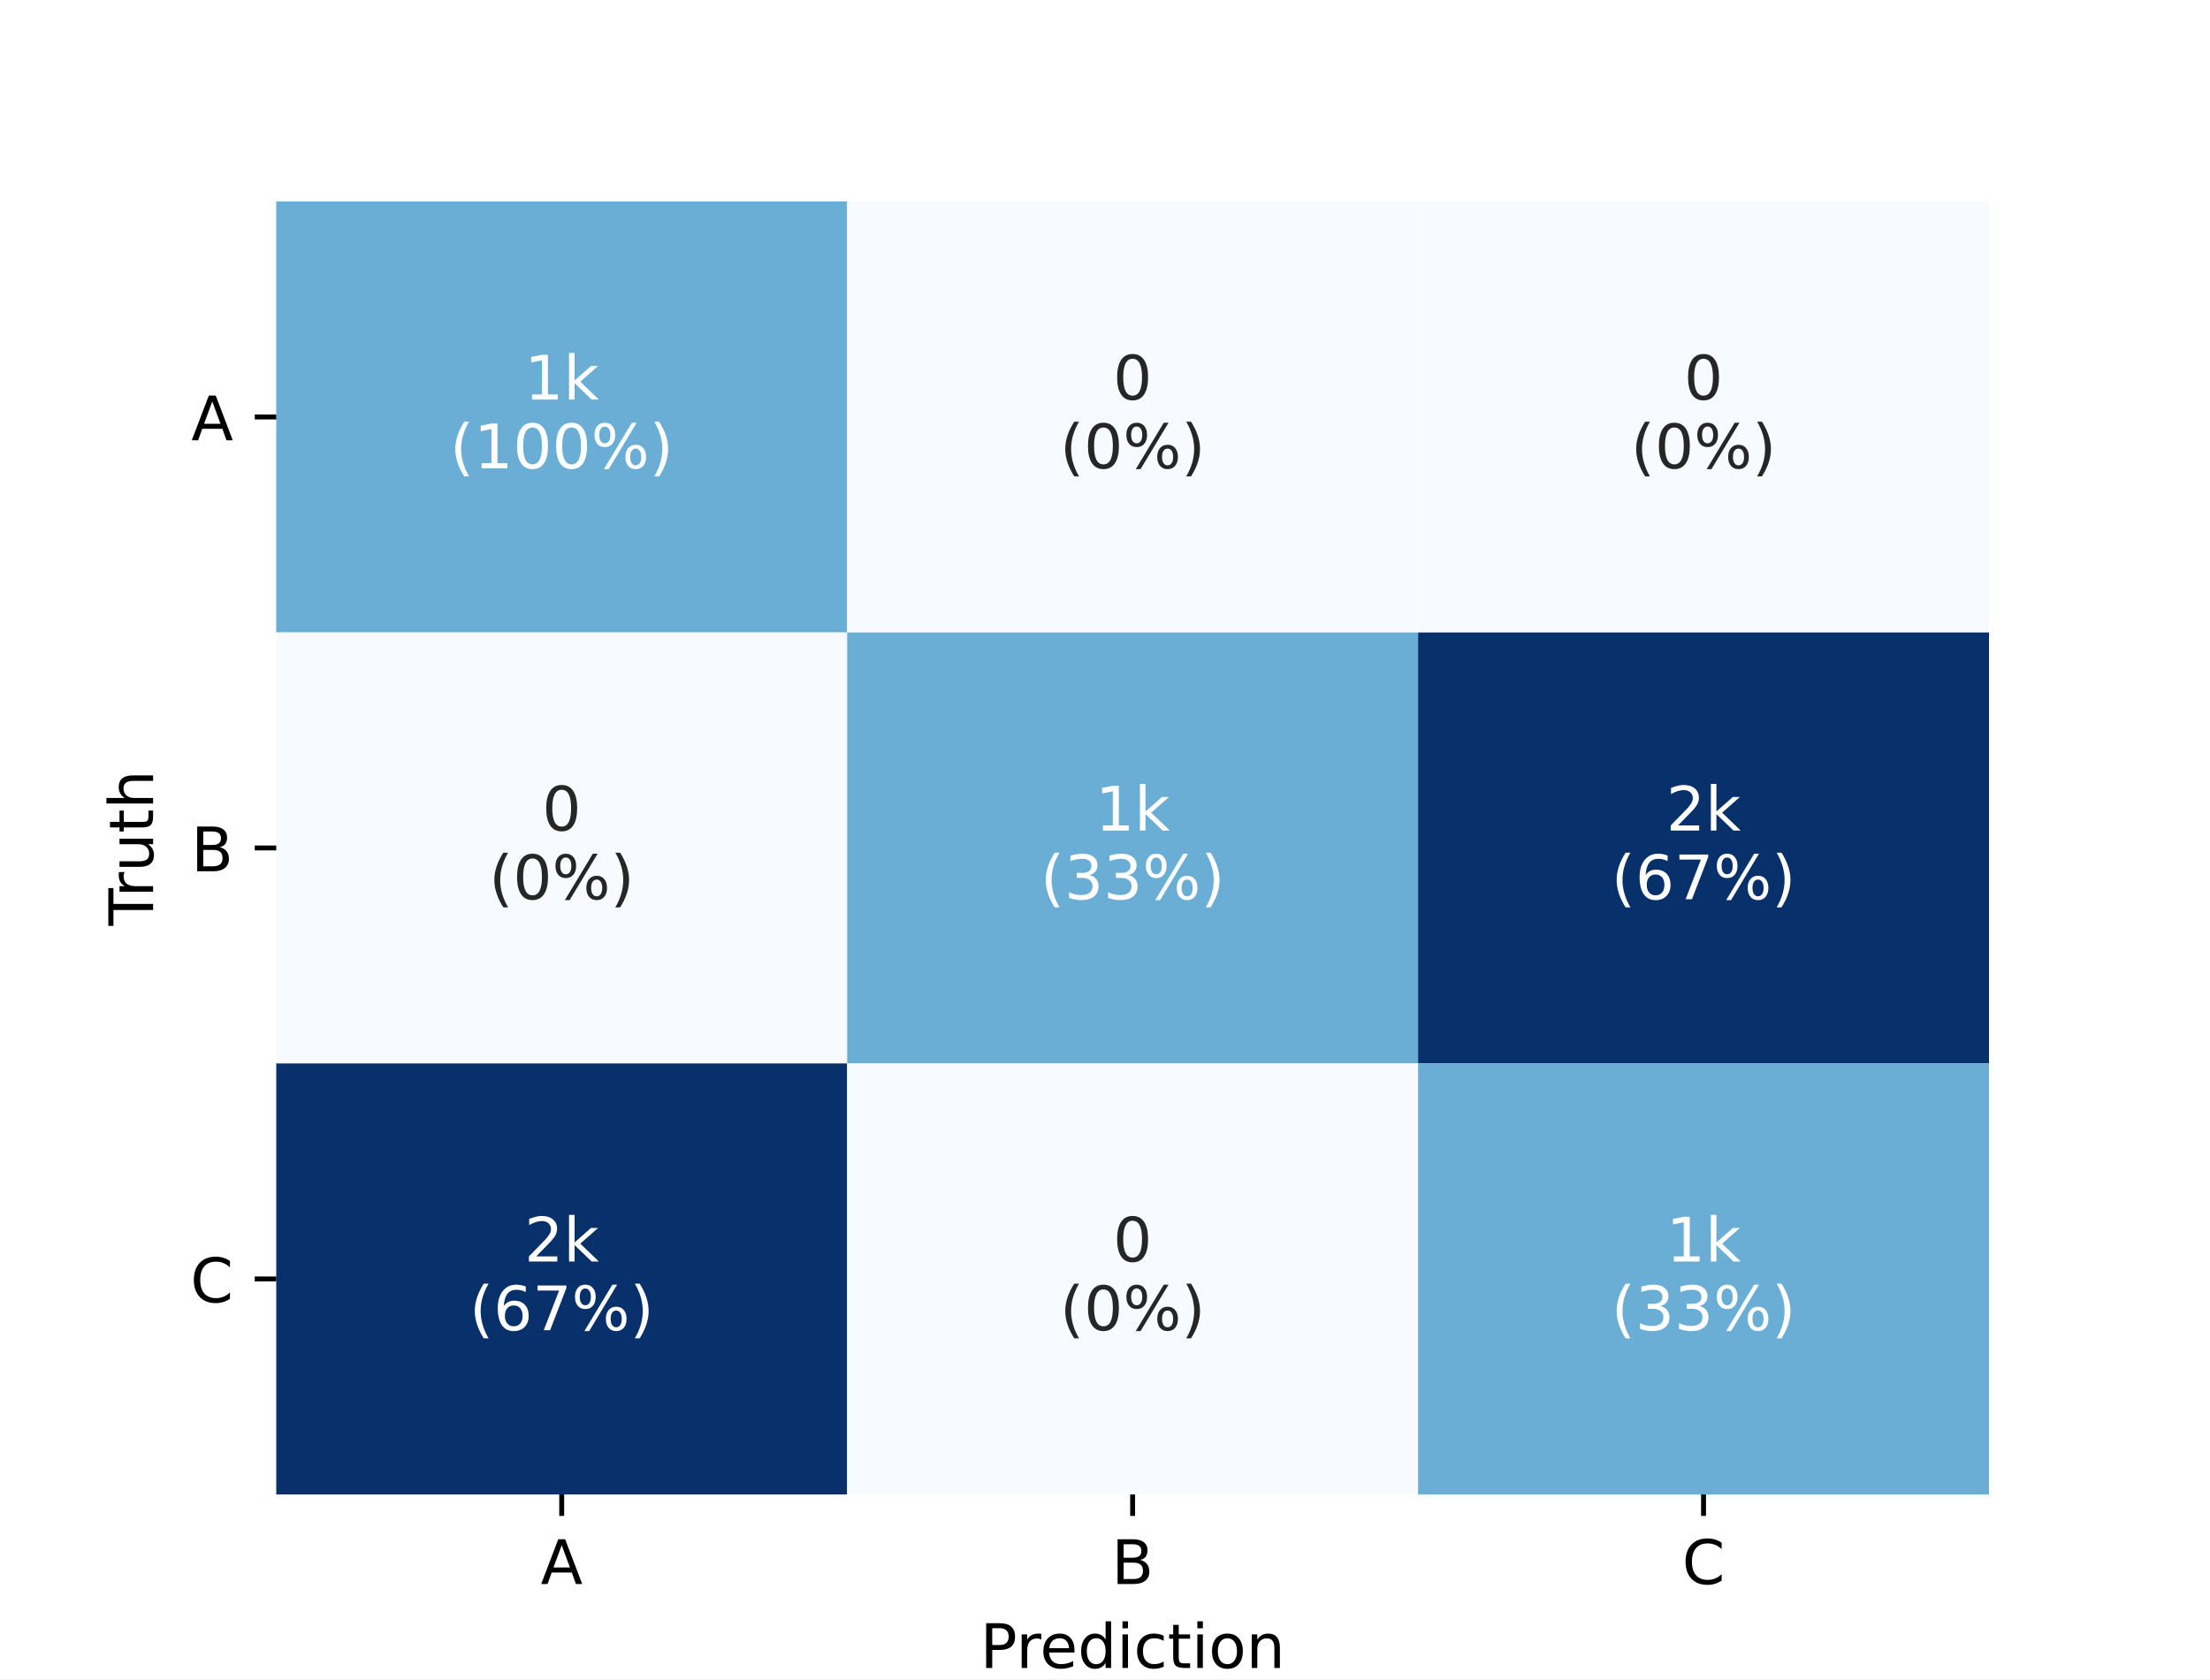
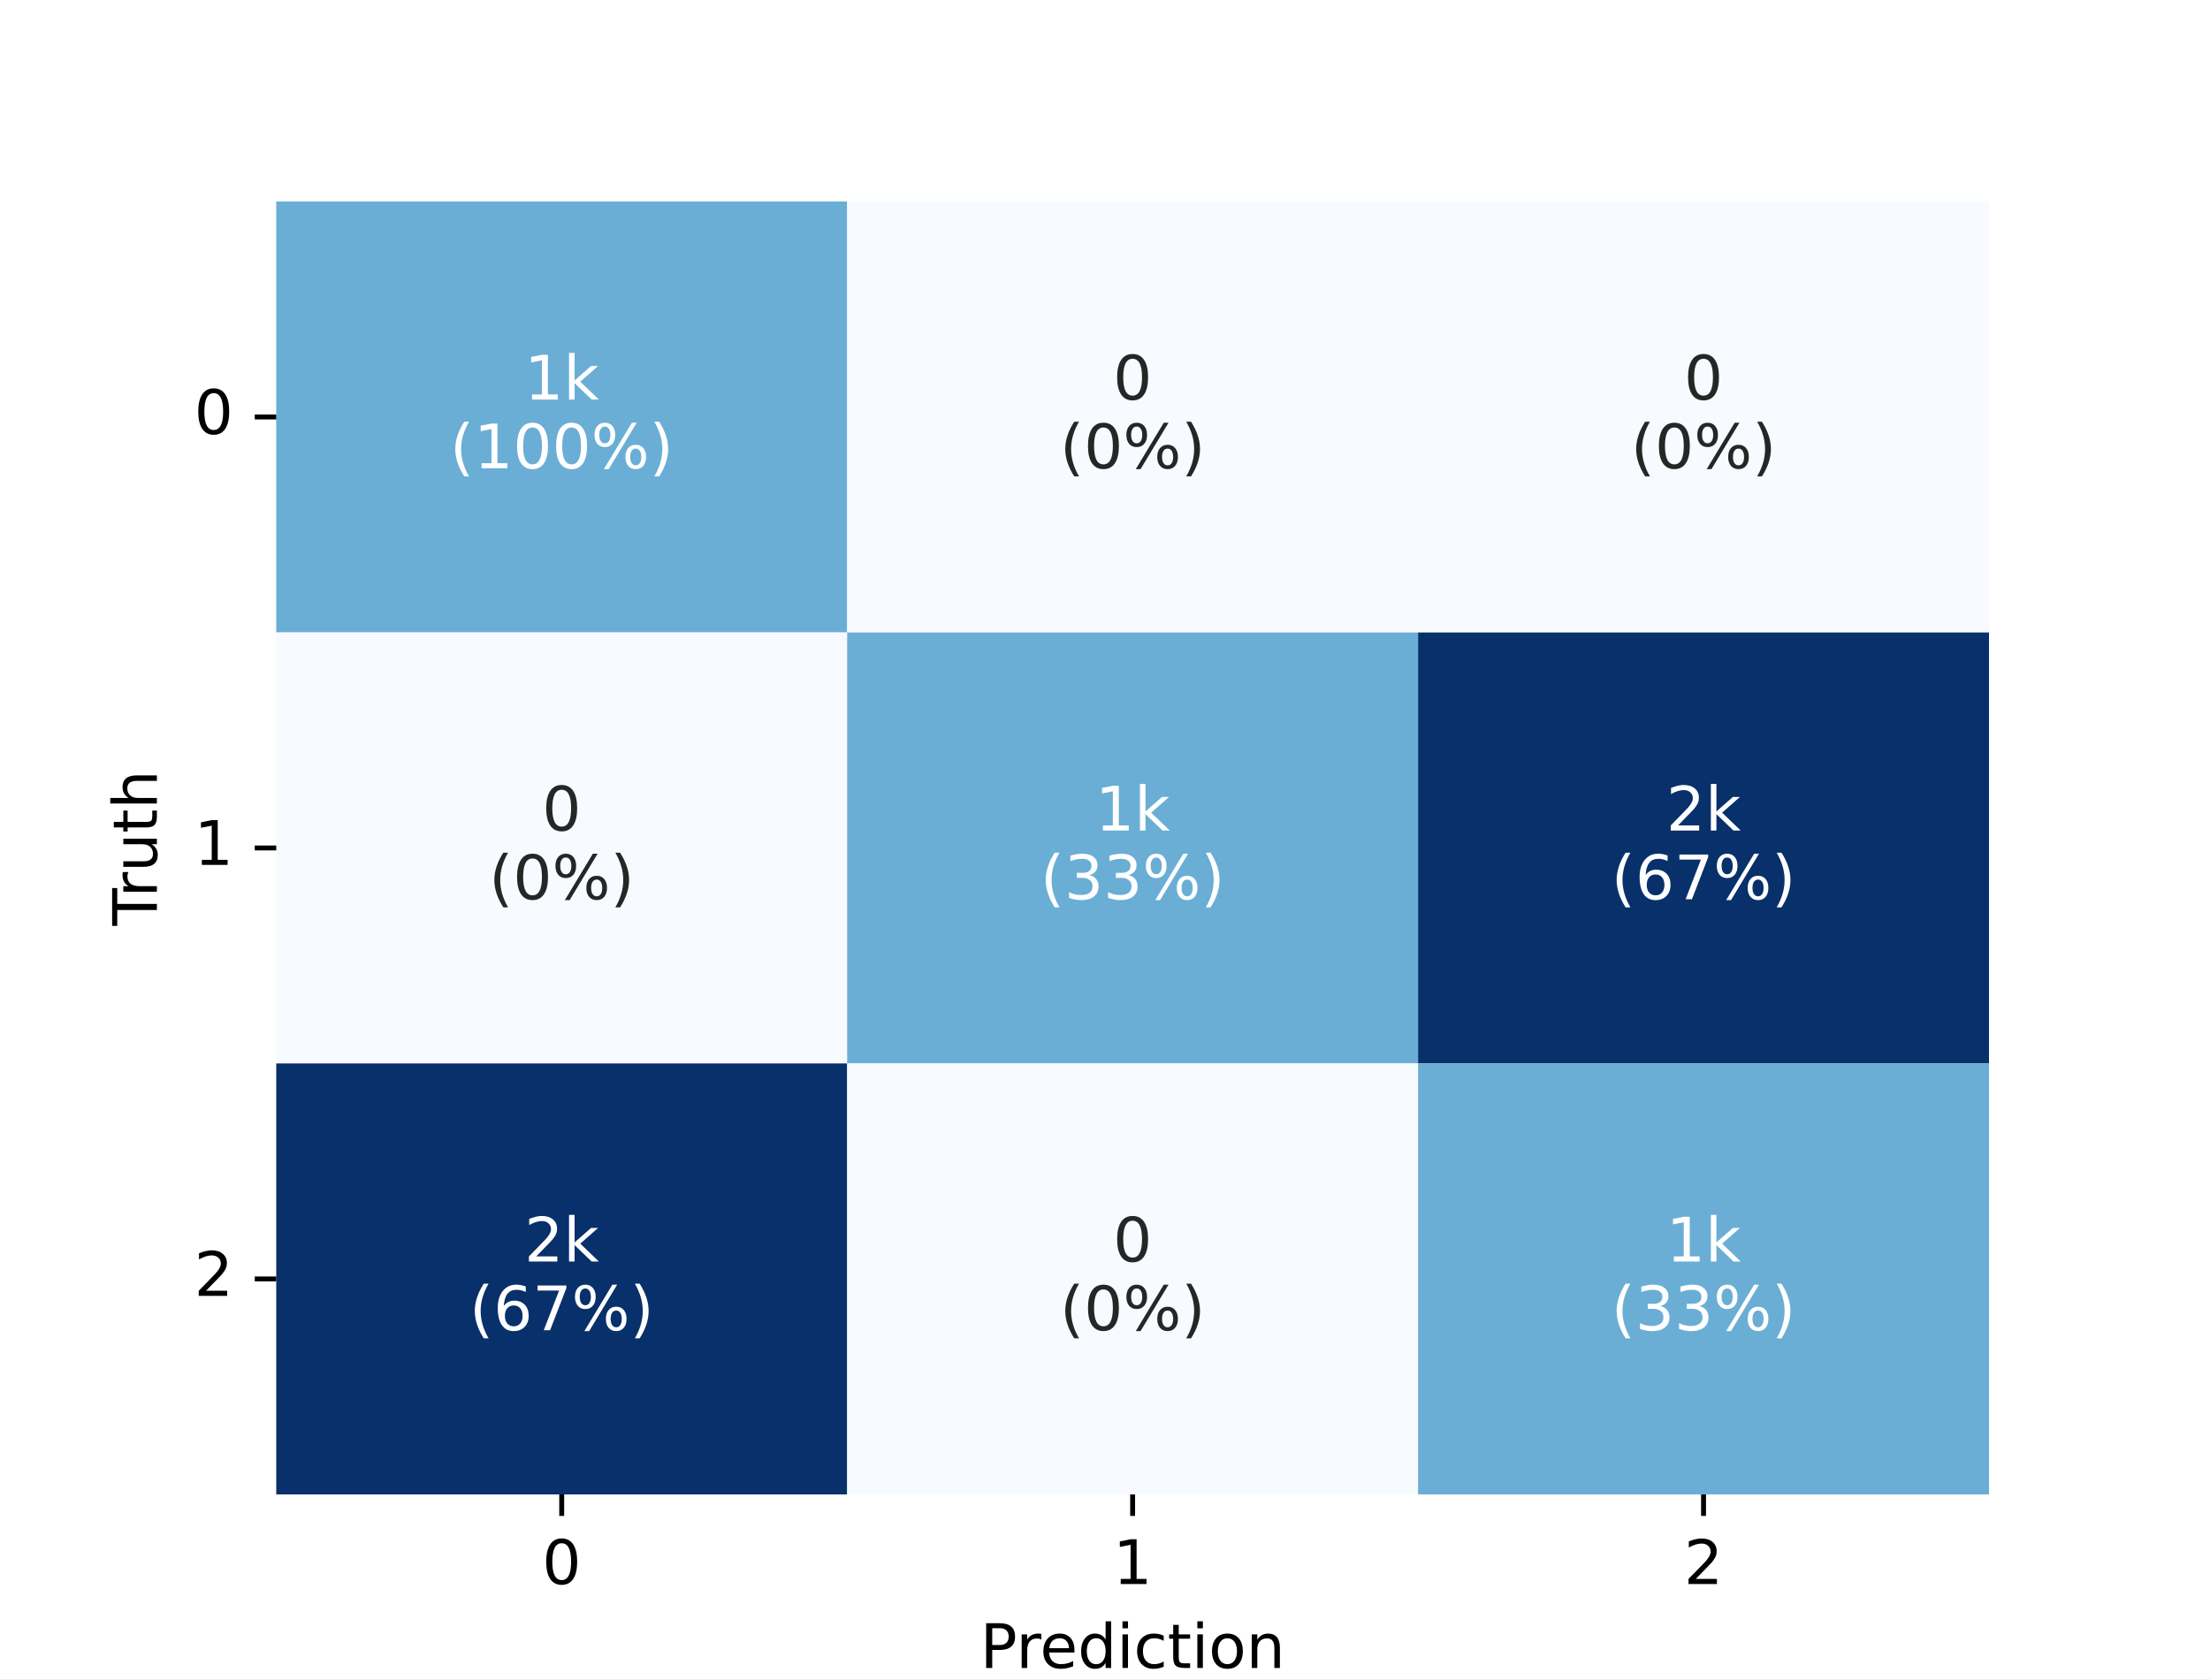
<svg xmlns="http://www.w3.org/2000/svg" xmlns:xlink="http://www.w3.org/1999/xlink" height="273.6pt" version="1.1" viewBox="0 0 360 273.6" width="360pt">
  <defs>
    <style type="text/css">*{stroke-linecap:butt;stroke-linejoin:round;}</style>
  </defs>
  <g id="figure_1">
    <g id="patch_1">
      <path d="M 0 273.6  L 360 273.6  L 360 0  L 0 0  z " style="fill:#ffffff;" />
    </g>
    <g id="axes_1">
      <g id="patch_2">
        <path d="M 45 243.504  L 324 243.504  L 324 32.832  L 45 32.832  z " style="fill:#ffffff;" />
      </g>
      <g id="QuadMesh_1">
-         <path clip-path="url(#p467d04cf3b)" d="M 45 32.832  L 138 32.832  L 138 103.056  L 45 103.056  L 45 32.832  " style="fill:#6aaed6;" />
-         <path clip-path="url(#p467d04cf3b)" d="M 138 32.832  L 231 32.832  L 231 103.056  L 138 103.056  L 138 32.832  " style="fill:#f7fbff;" />
-         <path clip-path="url(#p467d04cf3b)" d="M 231 32.832  L 324 32.832  L 324 103.056  L 231 103.056  L 231 32.832  " style="fill:#f7fbff;" />
-         <path clip-path="url(#p467d04cf3b)" d="M 45 103.056  L 138 103.056  L 138 173.28  L 45 173.28  L 45 103.056  " style="fill:#f7fbff;" />
-         <path clip-path="url(#p467d04cf3b)" d="M 138 103.056  L 231 103.056  L 231 173.28  L 138 173.28  L 138 103.056  " style="fill:#6aaed6;" />
-         <path clip-path="url(#p467d04cf3b)" d="M 231 103.056  L 324 103.056  L 324 173.28  L 231 173.28  L 231 103.056  " style="fill:#08306b;" />
-         <path clip-path="url(#p467d04cf3b)" d="M 45 173.28  L 138 173.28  L 138 243.504  L 45 243.504  L 45 173.28  " style="fill:#08306b;" />
-         <path clip-path="url(#p467d04cf3b)" d="M 138 173.28  L 231 173.28  L 231 243.504  L 138 243.504  L 138 173.28  " style="fill:#f7fbff;" />
-         <path clip-path="url(#p467d04cf3b)" d="M 231 173.28  L 324 173.28  L 324 243.504  L 231 243.504  L 231 173.28  " style="fill:#6aaed6;" />
+         <path clip-path="url(#p1c0d671161)" d="M 45 32.832  L 138 32.832  L 138 103.056  L 45 103.056  L 45 32.832  " style="fill:#6aaed6;" />
+         <path clip-path="url(#p1c0d671161)" d="M 138 32.832  L 231 32.832  L 231 103.056  L 138 103.056  L 138 32.832  " style="fill:#f7fbff;" />
+         <path clip-path="url(#p1c0d671161)" d="M 231 32.832  L 324 32.832  L 324 103.056  L 231 103.056  L 231 32.832  " style="fill:#f7fbff;" />
+         <path clip-path="url(#p1c0d671161)" d="M 45 103.056  L 138 103.056  L 138 173.28  L 45 173.28  L 45 103.056  " style="fill:#f7fbff;" />
+         <path clip-path="url(#p1c0d671161)" d="M 138 103.056  L 231 103.056  L 231 173.28  L 138 173.28  L 138 103.056  " style="fill:#6aaed6;" />
+         <path clip-path="url(#p1c0d671161)" d="M 231 103.056  L 324 103.056  L 324 173.28  L 231 173.28  L 231 103.056  " style="fill:#08306b;" />
+         <path clip-path="url(#p1c0d671161)" d="M 45 173.28  L 138 173.28  L 138 243.504  L 45 243.504  L 45 173.28  " style="fill:#08306b;" />
+         <path clip-path="url(#p1c0d671161)" d="M 138 173.28  L 231 173.28  L 231 243.504  L 138 243.504  L 138 173.28  " style="fill:#f7fbff;" />
+         <path clip-path="url(#p1c0d671161)" d="M 231 173.28  L 324 173.28  L 324 243.504  L 231 243.504  L 231 173.28  " style="fill:#6aaed6;" />
      </g>
      <g id="matplotlib.axis_1">
        <g id="xtick_1">
          <g id="line2d_1">
            <defs>
-               <path d="M 0 0  L 0 3.5  " id="m61797aca67" style="stroke:#000000;stroke-width:0.8;" />
-             </defs>
-             <g>
-               <use style="stroke:#000000;stroke-width:0.8;" x="91.5" xlink:href="#m61797aca67" y="243.504" />
+               <path d="M 0 0  L 0 3.5  " id="mea00805339" style="stroke:#000000;stroke-width:0.8;" />
+             </defs>
+             <g>
+               <use style="stroke:#000000;stroke-width:0.8;" x="91.5" xlink:href="#mea00805339" y="243.504" />
            </g>
          </g>
          <g id="text_1">
-             <g transform="translate(88.07969 258.1024)scale(0.1 -0.1)">
+             <g transform="translate(88.31875 258.1024)scale(0.1 -0.1)">
              <defs>
-                 <path d="M 2188 4044  L 1331 1722  L 3047 1722  L 2188 4044  z M 1831 4666  L 2547 4666  L 4325 0  L 3669 0  L 3244 1197  L 1141 1197  L 716 0  L 50 0  L 1831 4666  z " id="DejaVuSans-41" transform="scale(0.015625)" />
+                 <path d="M 2034 4250  Q 1547 4250 1301 3770  Q 1056 3291 1056 2328  Q 1056 1369 1301 889  Q 1547 409 2034 409  Q 2525 409 2770 889  Q 3016 1369 3016 2328  Q 3016 3291 2770 3770  Q 2525 4250 2034 4250  z M 2034 4750  Q 2819 4750 3233 4129  Q 3647 3509 3647 2328  Q 3647 1150 3233 529  Q 2819 -91 2034 -91  Q 1250 -91 836 529  Q 422 1150 422 2328  Q 422 3509 836 4129  Q 1250 4750 2034 4750  z " id="DejaVuSans-30" transform="scale(0.015625)" />
              </defs>
-               <use xlink:href="#DejaVuSans-41" />
+               <use xlink:href="#DejaVuSans-30" />
            </g>
          </g>
        </g>
        <g id="xtick_2">
          <g id="line2d_2">
            <g>
-               <use style="stroke:#000000;stroke-width:0.8;" x="184.5" xlink:href="#m61797aca67" y="243.504" />
+               <use style="stroke:#000000;stroke-width:0.8;" x="184.5" xlink:href="#mea00805339" y="243.504" />
            </g>
          </g>
          <g id="text_2">
-             <g transform="translate(181.0695 258.1024)scale(0.1 -0.1)">
+             <g transform="translate(181.3187 258.1024)scale(0.1 -0.1)">
              <defs>
-                 <path d="M 1259 2228  L 1259 519  L 2272 519  Q 2781 519 3026 730  Q 3272 941 3272 1375  Q 3272 1813 3026 2020  Q 2781 2228 2272 2228  L 1259 2228  z M 1259 4147  L 1259 2741  L 2194 2741  Q 2656 2741 2882 2914  Q 3109 3088 3109 3444  Q 3109 3797 2882 3972  Q 2656 4147 2194 4147  L 1259 4147  z M 628 4666  L 2241 4666  Q 2963 4666 3353 4366  Q 3744 4066 3744 3513  Q 3744 3084 3544 2831  Q 3344 2578 2956 2516  Q 3422 2416 3680 2098  Q 3938 1781 3938 1306  Q 3938 681 3513 340  Q 3088 0 2303 0  L 628 0  L 628 4666  z " id="DejaVuSans-42" transform="scale(0.015625)" />
+                 <path d="M 794 531  L 1825 531  L 1825 4091  L 703 3866  L 703 4441  L 1819 4666  L 2450 4666  L 2450 531  L 3481 531  L 3481 0  L 794 0  L 794 531  z " id="DejaVuSans-31" transform="scale(0.015625)" />
              </defs>
-               <use xlink:href="#DejaVuSans-42" />
+               <use xlink:href="#DejaVuSans-31" />
            </g>
          </g>
        </g>
        <g id="xtick_3">
          <g id="line2d_3">
            <g>
-               <use style="stroke:#000000;stroke-width:0.8;" x="277.5" xlink:href="#m61797aca67" y="243.504" />
+               <use style="stroke:#000000;stroke-width:0.8;" x="277.5" xlink:href="#mea00805339" y="243.504" />
            </g>
          </g>
          <g id="text_3">
-             <g transform="translate(274.0086 258.1024)scale(0.1 -0.1)">
+             <g transform="translate(274.3188 258.1024)scale(0.1 -0.1)">
              <defs>
-                 <path d="M 4122 4306  L 4122 3641  Q 3803 3938 3442 4084  Q 3081 4231 2675 4231  Q 1875 4231 1450 3742  Q 1025 3253 1025 2328  Q 1025 1406 1450 917  Q 1875 428 2675 428  Q 3081 428 3442 575  Q 3803 722 4122 1019  L 4122 359  Q 3791 134 3420 21  Q 3050 -91 2638 -91  Q 1578 -91 968 557  Q 359 1206 359 2328  Q 359 3453 968 4101  Q 1578 4750 2638 4750  Q 3056 4750 3426 4639  Q 3797 4528 4122 4306  z " id="DejaVuSans-43" transform="scale(0.015625)" />
+                 <path d="M 1228 531  L 3431 531  L 3431 0  L 469 0  L 469 531  Q 828 903 1448 1529  Q 2069 2156 2228 2338  Q 2531 2678 2651 2914  Q 2772 3150 2772 3378  Q 2772 3750 2511 3984  Q 2250 4219 1831 4219  Q 1534 4219 1204 4116  Q 875 4013 500 3803  L 500 4441  Q 881 4594 1212 4672  Q 1544 4750 1819 4750  Q 2544 4750 2975 4387  Q 3406 4025 3406 3419  Q 3406 3131 3298 2873  Q 3191 2616 2906 2266  Q 2828 2175 2409 1742  Q 1991 1309 1228 531  z " id="DejaVuSans-32" transform="scale(0.015625)" />
              </defs>
-               <use xlink:href="#DejaVuSans-43" />
+               <use xlink:href="#DejaVuSans-32" />
            </g>
          </g>
        </g>
        <g id="text_4">
          <g transform="translate(159.6633 271.7806)scale(0.1 -0.1)">
            <defs>
              <path d="M 1259 4147  L 1259 2394  L 2053 2394  Q 2494 2394 2734 2622  Q 2975 2850 2975 3272  Q 2975 3691 2734 3919  Q 2494 4147 2053 4147  L 1259 4147  z M 628 4666  L 2053 4666  Q 2838 4666 3239 4311  Q 3641 3956 3641 3272  Q 3641 2581 3239 2228  Q 2838 1875 2053 1875  L 1259 1875  L 1259 0  L 628 0  L 628 4666  z " id="DejaVuSans-50" transform="scale(0.015625)" />
              <path d="M 2631 2963  Q 2534 3019 2420 3045  Q 2306 3072 2169 3072  Q 1681 3072 1420 2755  Q 1159 2438 1159 1844  L 1159 0  L 581 0  L 581 3500  L 1159 3500  L 1159 2956  Q 1341 3275 1631 3429  Q 1922 3584 2338 3584  Q 2397 3584 2469 3576  Q 2541 3569 2628 3553  L 2631 2963  z " id="DejaVuSans-72" transform="scale(0.015625)" />
              <path d="M 3597 1894  L 3597 1613  L 953 1613  Q 991 1019 1311 708  Q 1631 397 2203 397  Q 2534 397 2845 478  Q 3156 559 3463 722  L 3463 178  Q 3153 47 2828 -22  Q 2503 -91 2169 -91  Q 1331 -91 842 396  Q 353 884 353 1716  Q 353 2575 817 3079  Q 1281 3584 2069 3584  Q 2775 3584 3186 3129  Q 3597 2675 3597 1894  z M 3022 2063  Q 3016 2534 2758 2815  Q 2500 3097 2075 3097  Q 1594 3097 1305 2825  Q 1016 2553 972 2059  L 3022 2063  z " id="DejaVuSans-65" transform="scale(0.015625)" />
              <path d="M 2906 2969  L 2906 4863  L 3481 4863  L 3481 0  L 2906 0  L 2906 525  Q 2725 213 2448 61  Q 2172 -91 1784 -91  Q 1150 -91 751 415  Q 353 922 353 1747  Q 353 2572 751 3078  Q 1150 3584 1784 3584  Q 2172 3584 2448 3432  Q 2725 3281 2906 2969  z M 947 1747  Q 947 1113 1208 752  Q 1469 391 1925 391  Q 2381 391 2643 752  Q 2906 1113 2906 1747  Q 2906 2381 2643 2742  Q 2381 3103 1925 3103  Q 1469 3103 1208 2742  Q 947 2381 947 1747  z " id="DejaVuSans-64" transform="scale(0.015625)" />
              <path d="M 603 3500  L 1178 3500  L 1178 0  L 603 0  L 603 3500  z M 603 4863  L 1178 4863  L 1178 4134  L 603 4134  L 603 4863  z " id="DejaVuSans-69" transform="scale(0.015625)" />
              <path d="M 3122 3366  L 3122 2828  Q 2878 2963 2633 3030  Q 2388 3097 2138 3097  Q 1578 3097 1268 2742  Q 959 2388 959 1747  Q 959 1106 1268 751  Q 1578 397 2138 397  Q 2388 397 2633 464  Q 2878 531 3122 666  L 3122 134  Q 2881 22 2623 -34  Q 2366 -91 2075 -91  Q 1284 -91 818 406  Q 353 903 353 1747  Q 353 2603 823 3093  Q 1294 3584 2113 3584  Q 2378 3584 2631 3529  Q 2884 3475 3122 3366  z " id="DejaVuSans-63" transform="scale(0.015625)" />
              <path d="M 1172 4494  L 1172 3500  L 2356 3500  L 2356 3053  L 1172 3053  L 1172 1153  Q 1172 725 1289 603  Q 1406 481 1766 481  L 2356 481  L 2356 0  L 1766 0  Q 1100 0 847 248  Q 594 497 594 1153  L 594 3053  L 172 3053  L 172 3500  L 594 3500  L 594 4494  L 1172 4494  z " id="DejaVuSans-74" transform="scale(0.015625)" />
              <path d="M 1959 3097  Q 1497 3097 1228 2736  Q 959 2375 959 1747  Q 959 1119 1226 758  Q 1494 397 1959 397  Q 2419 397 2687 759  Q 2956 1122 2956 1747  Q 2956 2369 2687 2733  Q 2419 3097 1959 3097  z M 1959 3584  Q 2709 3584 3137 3096  Q 3566 2609 3566 1747  Q 3566 888 3137 398  Q 2709 -91 1959 -91  Q 1206 -91 779 398  Q 353 888 353 1747  Q 353 2609 779 3096  Q 1206 3584 1959 3584  z " id="DejaVuSans-6f" transform="scale(0.015625)" />
              <path d="M 3513 2113  L 3513 0  L 2938 0  L 2938 2094  Q 2938 2591 2744 2837  Q 2550 3084 2163 3084  Q 1697 3084 1428 2787  Q 1159 2491 1159 1978  L 1159 0  L 581 0  L 581 3500  L 1159 3500  L 1159 2956  Q 1366 3272 1645 3428  Q 1925 3584 2291 3584  Q 2894 3584 3203 3211  Q 3513 2838 3513 2113  z " id="DejaVuSans-6e" transform="scale(0.015625)" />
            </defs>
            <use xlink:href="#DejaVuSans-50" />
            <use x="58.553" xlink:href="#DejaVuSans-72" />
            <use x="97.416" xlink:href="#DejaVuSans-65" />
            <use x="158.939" xlink:href="#DejaVuSans-64" />
            <use x="222.416" xlink:href="#DejaVuSans-69" />
            <use x="250.199" xlink:href="#DejaVuSans-63" />
            <use x="305.18" xlink:href="#DejaVuSans-74" />
            <use x="344.389" xlink:href="#DejaVuSans-69" />
            <use x="372.172" xlink:href="#DejaVuSans-6f" />
            <use x="433.354" xlink:href="#DejaVuSans-6e" />
          </g>
        </g>
      </g>
      <g id="matplotlib.axis_2">
        <g id="ytick_1">
          <g id="line2d_4">
            <defs>
-               <path d="M 0 0  L -3.5 0  " id="me5715f7e91" style="stroke:#000000;stroke-width:0.8;" />
-             </defs>
-             <g>
-               <use style="stroke:#000000;stroke-width:0.8;" x="45" xlink:href="#me5715f7e91" y="67.944" />
+               <path d="M 0 0  L -3.5 0  " id="m5b8d99a0c0" style="stroke:#000000;stroke-width:0.8;" />
+             </defs>
+             <g>
+               <use style="stroke:#000000;stroke-width:0.8;" x="45" xlink:href="#m5b8d99a0c0" y="67.944" />
            </g>
          </g>
          <g id="text_5">
-             <g transform="translate(31.15938 71.74322)scale(0.1 -0.1)">
-               <use xlink:href="#DejaVuSans-41" />
+             <g transform="translate(31.6375 70.70337)scale(0.1 -0.1)">
+               <use xlink:href="#DejaVuSans-30" />
            </g>
          </g>
        </g>
        <g id="ytick_2">
          <g id="line2d_5">
            <g>
-               <use style="stroke:#000000;stroke-width:0.8;" x="45" xlink:href="#me5715f7e91" y="138.168" />
+               <use style="stroke:#000000;stroke-width:0.8;" x="45" xlink:href="#m5b8d99a0c0" y="138.168" />
            </g>
          </g>
          <g id="text_6">
-             <g transform="translate(31.13906 141.9672)scale(0.1 -0.1)">
-               <use xlink:href="#DejaVuSans-42" />
+             <g transform="translate(31.6375 140.9274)scale(0.1 -0.1)">
+               <use xlink:href="#DejaVuSans-31" />
            </g>
          </g>
        </g>
        <g id="ytick_3">
          <g id="line2d_6">
            <g>
-               <use style="stroke:#000000;stroke-width:0.8;" x="45" xlink:href="#me5715f7e91" y="208.392" />
+               <use style="stroke:#000000;stroke-width:0.8;" x="45" xlink:href="#m5b8d99a0c0" y="208.392" />
            </g>
          </g>
          <g id="text_7">
-             <g transform="translate(31.01719 212.1912)scale(0.1 -0.1)">
-               <use xlink:href="#DejaVuSans-43" />
+             <g transform="translate(31.6375 211.1514)scale(0.1 -0.1)">
+               <use xlink:href="#DejaVuSans-32" />
            </g>
          </g>
        </g>
        <g id="text_8">
-           <g transform="translate(24.9375 150.8375)rotate(-90)scale(0.1 -0.1)">
+           <g transform="translate(25.55781 150.8375)rotate(-90)scale(0.1 -0.1)">
            <defs>
              <path d="M -19 4666  L 3928 4666  L 3928 4134  L 2272 4134  L 2272 0  L 1638 0  L 1638 4134  L -19 4134  L -19 4666  z " id="DejaVuSans-54" transform="scale(0.015625)" />
              <path d="M 544 1381  L 544 3500  L 1119 3500  L 1119 1403  Q 1119 906 1312 657  Q 1506 409 1894 409  Q 2359 409 2629 706  Q 2900 1003 2900 1516  L 2900 3500  L 3475 3500  L 3475 0  L 2900 0  L 2900 538  Q 2691 219 2414 64  Q 2138 -91 1772 -91  Q 1169 -91 856 284  Q 544 659 544 1381  z M 1991 3584  L 1991 3584  z " id="DejaVuSans-75" transform="scale(0.015625)" />
              <path d="M 3513 2113  L 3513 0  L 2938 0  L 2938 2094  Q 2938 2591 2744 2837  Q 2550 3084 2163 3084  Q 1697 3084 1428 2787  Q 1159 2491 1159 1978  L 1159 0  L 581 0  L 581 4863  L 1159 4863  L 1159 2956  Q 1366 3272 1645 3428  Q 1925 3584 2291 3584  Q 2894 3584 3203 3211  Q 3513 2838 3513 2113  z " id="DejaVuSans-68" transform="scale(0.015625)" />
            </defs>
            <use xlink:href="#DejaVuSans-54" />
            <use x="46.334" xlink:href="#DejaVuSans-72" />
            <use x="87.447" xlink:href="#DejaVuSans-75" />
            <use x="150.826" xlink:href="#DejaVuSans-74" />
            <use x="190.035" xlink:href="#DejaVuSans-68" />
          </g>
        </g>
      </g>
      <g id="text_9">
        <g style="fill:#ffffff;" transform="translate(85.42344 65.10447)scale(0.1 -0.1)">
          <defs>
-             <path d="M 794 531  L 1825 531  L 1825 4091  L 703 3866  L 703 4441  L 1819 4666  L 2450 4666  L 2450 531  L 3481 531  L 3481 0  L 794 0  L 794 531  z " id="DejaVuSans-31" transform="scale(0.015625)" />
            <path d="M 581 4863  L 1159 4863  L 1159 1991  L 2875 3500  L 3609 3500  L 1753 1863  L 3688 0  L 2938 0  L 1159 1709  L 1159 0  L 581 0  L 581 4863  z " id="DejaVuSans-6b" transform="scale(0.015625)" />
          </defs>
          <use xlink:href="#DejaVuSans-31" />
          <use x="63.623" xlink:href="#DejaVuSans-6b" />
        </g>
        <g style="fill:#ffffff;" transform="translate(73.30391 76.30228)scale(0.1 -0.1)">
          <defs>
            <path d="M 1984 4856  Q 1566 4138 1362 3434  Q 1159 2731 1159 2009  Q 1159 1288 1364 580  Q 1569 -128 1984 -844  L 1484 -844  Q 1016 -109 783 600  Q 550 1309 550 2009  Q 550 2706 781 3412  Q 1013 4119 1484 4856  L 1984 4856  z " id="DejaVuSans-28" transform="scale(0.015625)" />
-             <path d="M 2034 4250  Q 1547 4250 1301 3770  Q 1056 3291 1056 2328  Q 1056 1369 1301 889  Q 1547 409 2034 409  Q 2525 409 2770 889  Q 3016 1369 3016 2328  Q 3016 3291 2770 3770  Q 2525 4250 2034 4250  z M 2034 4750  Q 2819 4750 3233 4129  Q 3647 3509 3647 2328  Q 3647 1150 3233 529  Q 2819 -91 2034 -91  Q 1250 -91 836 529  Q 422 1150 422 2328  Q 422 3509 836 4129  Q 1250 4750 2034 4750  z " id="DejaVuSans-30" transform="scale(0.015625)" />
            <path d="M 4653 2053  Q 4381 2053 4226 1822  Q 4072 1591 4072 1178  Q 4072 772 4226 539  Q 4381 306 4653 306  Q 4919 306 5073 539  Q 5228 772 5228 1178  Q 5228 1588 5073 1820  Q 4919 2053 4653 2053  z M 4653 2450  Q 5147 2450 5437 2106  Q 5728 1763 5728 1178  Q 5728 594 5436 251  Q 5144 -91 4653 -91  Q 4153 -91 3862 251  Q 3572 594 3572 1178  Q 3572 1766 3864 2108  Q 4156 2450 4653 2450  z M 1428 4353  Q 1159 4353 1004 4120  Q 850 3888 850 3481  Q 850 3069 1003 2837  Q 1156 2606 1428 2606  Q 1700 2606 1854 2837  Q 2009 3069 2009 3481  Q 2009 3884 1853 4118  Q 1697 4353 1428 4353  z M 4250 4750  L 4750 4750  L 1831 -91  L 1331 -91  L 4250 4750  z M 1428 4750  Q 1922 4750 2215 4408  Q 2509 4066 2509 3481  Q 2509 2891 2217 2550  Q 1925 2209 1428 2209  Q 931 2209 642 2551  Q 353 2894 353 3481  Q 353 4063 643 4406  Q 934 4750 1428 4750  z " id="DejaVuSans-25" transform="scale(0.015625)" />
            <path d="M 513 4856  L 1013 4856  Q 1481 4119 1714 3412  Q 1947 2706 1947 2009  Q 1947 1309 1714 600  Q 1481 -109 1013 -844  L 513 -844  Q 928 -128 1133 580  Q 1338 1288 1338 2009  Q 1338 2731 1133 3434  Q 928 4138 513 4856  z " id="DejaVuSans-29" transform="scale(0.015625)" />
          </defs>
          <use xlink:href="#DejaVuSans-28" />
          <use x="39.014" xlink:href="#DejaVuSans-31" />
          <use x="102.637" xlink:href="#DejaVuSans-30" />
          <use x="166.26" xlink:href="#DejaVuSans-30" />
          <use x="229.883" xlink:href="#DejaVuSans-25" />
          <use x="324.902" xlink:href="#DejaVuSans-29" />
        </g>
      </g>
      <g id="text_10">
        <g style="fill:#262626;" transform="translate(181.3187 65.10447)scale(0.1 -0.1)">
          <use xlink:href="#DejaVuSans-30" />
        </g>
        <g style="fill:#262626;" transform="translate(172.6664 76.30228)scale(0.1 -0.1)">
          <use xlink:href="#DejaVuSans-28" />
          <use x="39.014" xlink:href="#DejaVuSans-30" />
          <use x="102.637" xlink:href="#DejaVuSans-25" />
          <use x="197.656" xlink:href="#DejaVuSans-29" />
        </g>
      </g>
      <g id="text_11">
        <g style="fill:#262626;" transform="translate(274.3188 65.10447)scale(0.1 -0.1)">
          <use xlink:href="#DejaVuSans-30" />
        </g>
        <g style="fill:#262626;" transform="translate(265.6664 76.30228)scale(0.1 -0.1)">
          <use xlink:href="#DejaVuSans-28" />
          <use x="39.014" xlink:href="#DejaVuSans-30" />
          <use x="102.637" xlink:href="#DejaVuSans-25" />
          <use x="197.656" xlink:href="#DejaVuSans-29" />
        </g>
      </g>
      <g id="text_12">
        <g style="fill:#262626;" transform="translate(88.31875 135.3285)scale(0.1 -0.1)">
          <use xlink:href="#DejaVuSans-30" />
        </g>
        <g style="fill:#262626;" transform="translate(79.66641 146.5263)scale(0.1 -0.1)">
          <use xlink:href="#DejaVuSans-28" />
          <use x="39.014" xlink:href="#DejaVuSans-30" />
          <use x="102.637" xlink:href="#DejaVuSans-25" />
          <use x="197.656" xlink:href="#DejaVuSans-29" />
        </g>
      </g>
      <g id="text_13">
        <g style="fill:#ffffff;" transform="translate(178.4234 135.3285)scale(0.1 -0.1)">
          <use xlink:href="#DejaVuSans-31" />
          <use x="63.623" xlink:href="#DejaVuSans-6b" />
        </g>
        <g style="fill:#ffffff;" transform="translate(169.4852 146.5263)scale(0.1 -0.1)">
          <defs>
            <path d="M 2597 2516  Q 3050 2419 3304 2112  Q 3559 1806 3559 1356  Q 3559 666 3084 287  Q 2609 -91 1734 -91  Q 1441 -91 1130 -33  Q 819 25 488 141  L 488 750  Q 750 597 1062 519  Q 1375 441 1716 441  Q 2309 441 2620 675  Q 2931 909 2931 1356  Q 2931 1769 2642 2001  Q 2353 2234 1838 2234  L 1294 2234  L 1294 2753  L 1863 2753  Q 2328 2753 2575 2939  Q 2822 3125 2822 3475  Q 2822 3834 2567 4026  Q 2313 4219 1838 4219  Q 1578 4219 1281 4162  Q 984 4106 628 3988  L 628 4550  Q 988 4650 1302 4700  Q 1616 4750 1894 4750  Q 2613 4750 3031 4423  Q 3450 4097 3450 3541  Q 3450 3153 3228 2886  Q 3006 2619 2597 2516  z " id="DejaVuSans-33" transform="scale(0.015625)" />
          </defs>
          <use xlink:href="#DejaVuSans-28" />
          <use x="39.014" xlink:href="#DejaVuSans-33" />
          <use x="102.637" xlink:href="#DejaVuSans-33" />
          <use x="166.26" xlink:href="#DejaVuSans-25" />
          <use x="261.279" xlink:href="#DejaVuSans-29" />
        </g>
      </g>
      <g id="text_14">
        <g style="fill:#ffffff;" transform="translate(271.4234 135.3285)scale(0.1 -0.1)">
-           <defs>
-             <path d="M 1228 531  L 3431 531  L 3431 0  L 469 0  L 469 531  Q 828 903 1448 1529  Q 2069 2156 2228 2338  Q 2531 2678 2651 2914  Q 2772 3150 2772 3378  Q 2772 3750 2511 3984  Q 2250 4219 1831 4219  Q 1534 4219 1204 4116  Q 875 4013 500 3803  L 500 4441  Q 881 4594 1212 4672  Q 1544 4750 1819 4750  Q 2544 4750 2975 4387  Q 3406 4025 3406 3419  Q 3406 3131 3298 2873  Q 3191 2616 2906 2266  Q 2828 2175 2409 1742  Q 1991 1309 1228 531  z " id="DejaVuSans-32" transform="scale(0.015625)" />
-           </defs>
          <use xlink:href="#DejaVuSans-32" />
          <use x="63.623" xlink:href="#DejaVuSans-6b" />
        </g>
        <g style="fill:#ffffff;" transform="translate(262.4852 146.5263)scale(0.1 -0.1)">
          <defs>
            <path d="M 2113 2584  Q 1688 2584 1439 2293  Q 1191 2003 1191 1497  Q 1191 994 1439 701  Q 1688 409 2113 409  Q 2538 409 2786 701  Q 3034 994 3034 1497  Q 3034 2003 2786 2293  Q 2538 2584 2113 2584  z M 3366 4563  L 3366 3988  Q 3128 4100 2886 4159  Q 2644 4219 2406 4219  Q 1781 4219 1451 3797  Q 1122 3375 1075 2522  Q 1259 2794 1537 2939  Q 1816 3084 2150 3084  Q 2853 3084 3261 2657  Q 3669 2231 3669 1497  Q 3669 778 3244 343  Q 2819 -91 2113 -91  Q 1303 -91 875 529  Q 447 1150 447 2328  Q 447 3434 972 4092  Q 1497 4750 2381 4750  Q 2619 4750 2861 4703  Q 3103 4656 3366 4563  z " id="DejaVuSans-36" transform="scale(0.015625)" />
            <path d="M 525 4666  L 3525 4666  L 3525 4397  L 1831 0  L 1172 0  L 2766 4134  L 525 4134  L 525 4666  z " id="DejaVuSans-37" transform="scale(0.015625)" />
          </defs>
          <use xlink:href="#DejaVuSans-28" />
          <use x="39.014" xlink:href="#DejaVuSans-36" />
          <use x="102.637" xlink:href="#DejaVuSans-37" />
          <use x="166.26" xlink:href="#DejaVuSans-25" />
          <use x="261.279" xlink:href="#DejaVuSans-29" />
        </g>
      </g>
      <g id="text_15">
        <g style="fill:#ffffff;" transform="translate(85.42344 205.5525)scale(0.1 -0.1)">
          <use xlink:href="#DejaVuSans-32" />
          <use x="63.623" xlink:href="#DejaVuSans-6b" />
        </g>
        <g style="fill:#ffffff;" transform="translate(76.48516 216.7503)scale(0.1 -0.1)">
          <use xlink:href="#DejaVuSans-28" />
          <use x="39.014" xlink:href="#DejaVuSans-36" />
          <use x="102.637" xlink:href="#DejaVuSans-37" />
          <use x="166.26" xlink:href="#DejaVuSans-25" />
          <use x="261.279" xlink:href="#DejaVuSans-29" />
        </g>
      </g>
      <g id="text_16">
        <g style="fill:#262626;" transform="translate(181.3187 205.5525)scale(0.1 -0.1)">
          <use xlink:href="#DejaVuSans-30" />
        </g>
        <g style="fill:#262626;" transform="translate(172.6664 216.7503)scale(0.1 -0.1)">
          <use xlink:href="#DejaVuSans-28" />
          <use x="39.014" xlink:href="#DejaVuSans-30" />
          <use x="102.637" xlink:href="#DejaVuSans-25" />
          <use x="197.656" xlink:href="#DejaVuSans-29" />
        </g>
      </g>
      <g id="text_17">
        <g style="fill:#ffffff;" transform="translate(271.4234 205.5525)scale(0.1 -0.1)">
          <use xlink:href="#DejaVuSans-31" />
          <use x="63.623" xlink:href="#DejaVuSans-6b" />
        </g>
        <g style="fill:#ffffff;" transform="translate(262.4852 216.7503)scale(0.1 -0.1)">
          <use xlink:href="#DejaVuSans-28" />
          <use x="39.014" xlink:href="#DejaVuSans-33" />
          <use x="102.637" xlink:href="#DejaVuSans-33" />
          <use x="166.26" xlink:href="#DejaVuSans-25" />
          <use x="261.279" xlink:href="#DejaVuSans-29" />
        </g>
      </g>
    </g>
  </g>
  <defs>
-     <clipPath id="p467d04cf3b">
+     <clipPath id="p1c0d671161">
      <rect height="210.672" width="279" x="45" y="32.832" />
    </clipPath>
  </defs>
</svg>
